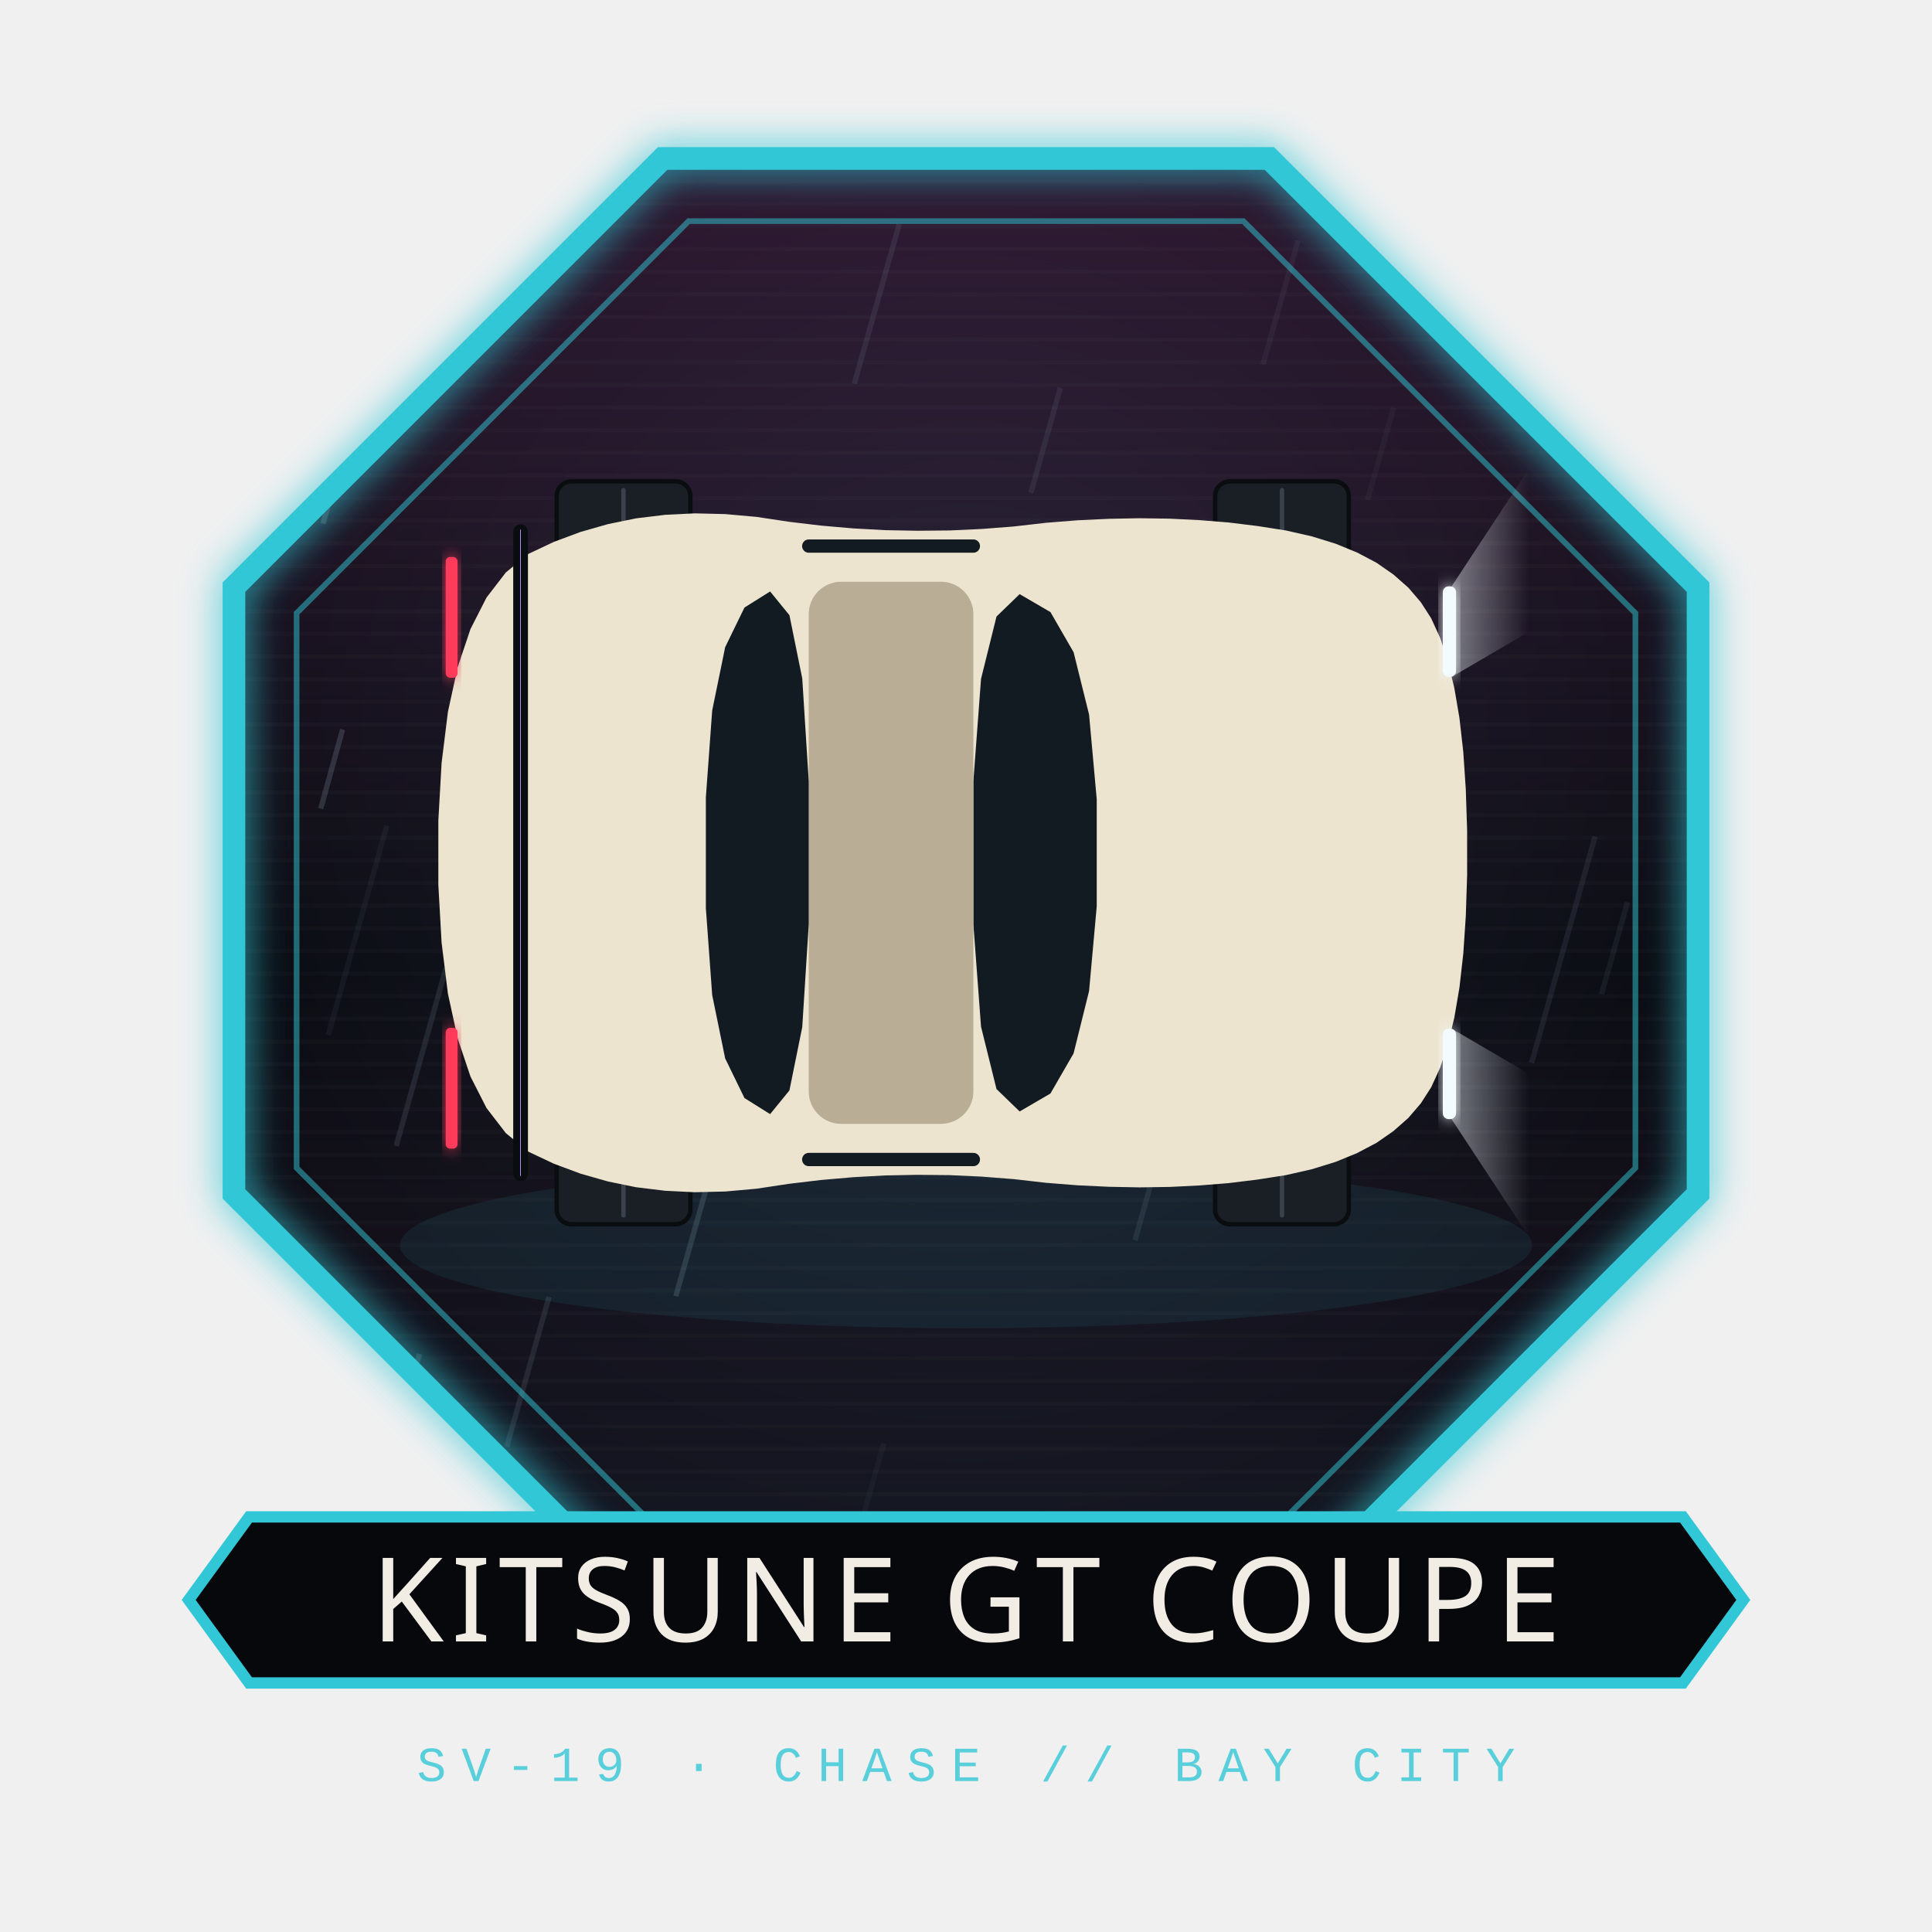
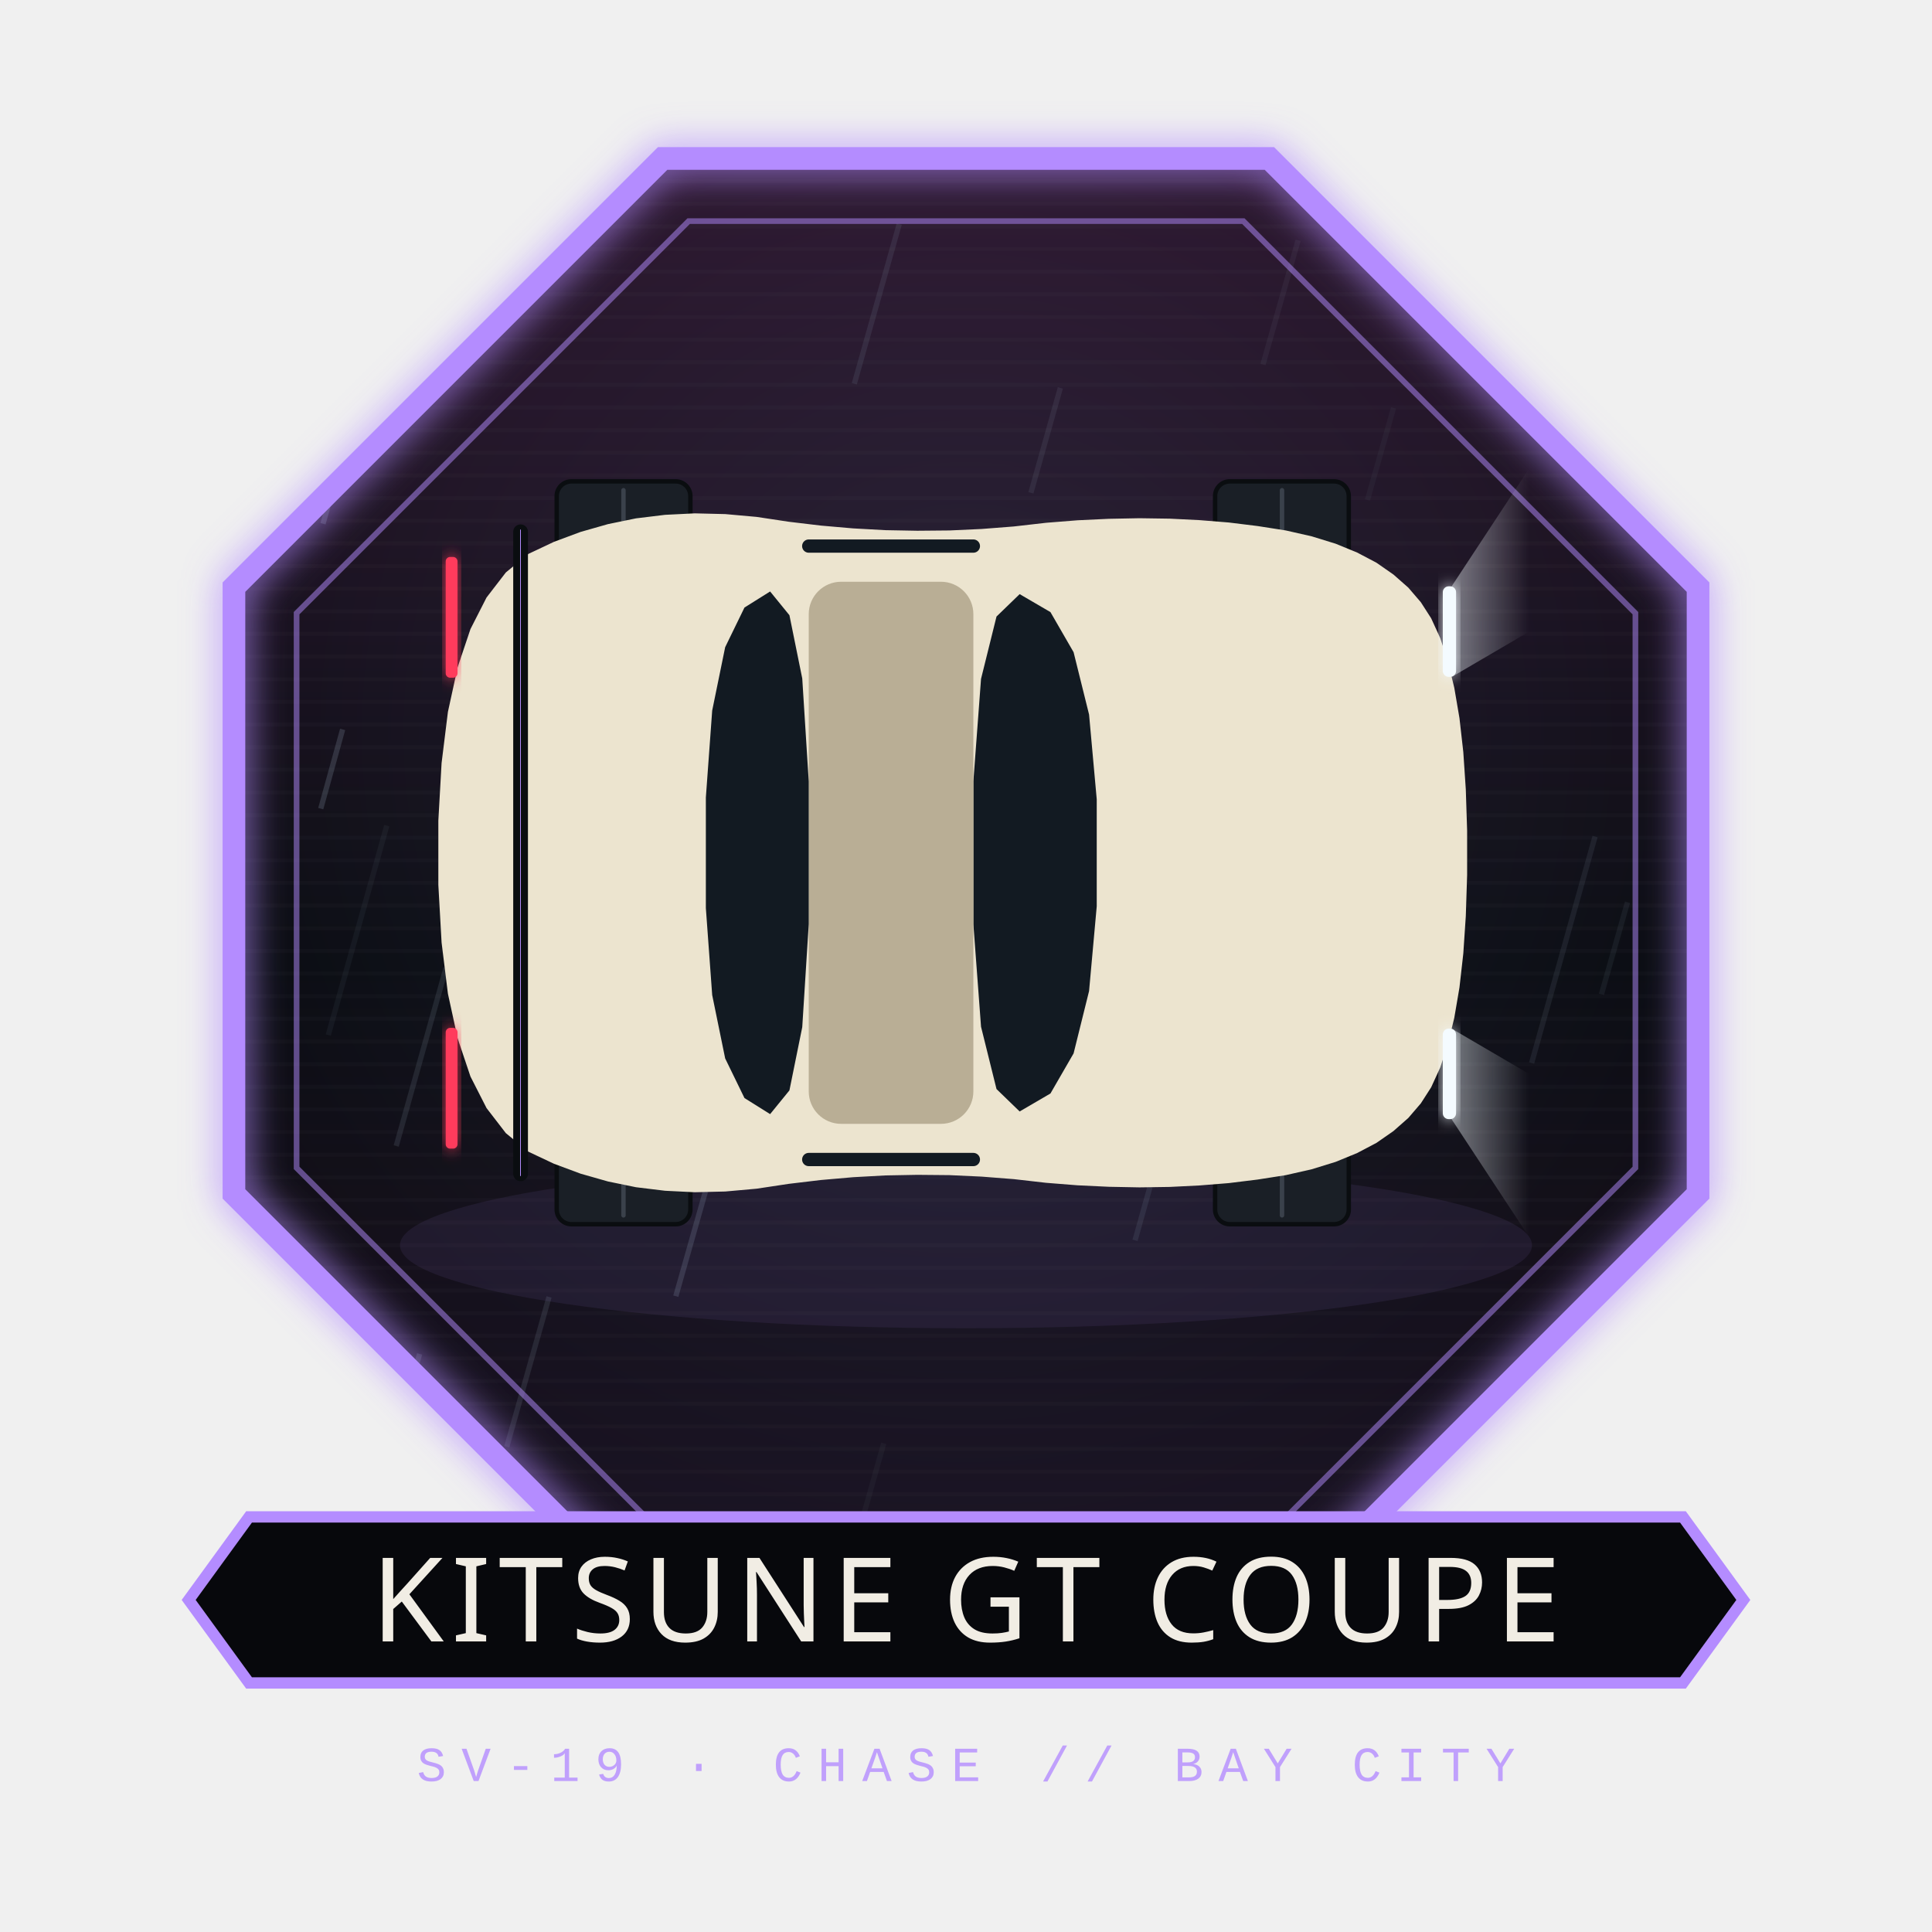
<svg xmlns="http://www.w3.org/2000/svg" viewBox="0 0 512 512" width="512" height="512">
  <defs>
    <filter id="blur">
      <feGaussianBlur stdDeviation="5" />
    </filter>
    <linearGradient id="beam" x1="0" y1="1" x2="0" y2="0">
      <stop offset="0" stop-color="#f4fbff" stop-opacity=".55" />
      <stop offset="1" stop-color="#f4fbff" stop-opacity="0" />
    </linearGradient>
    <radialGradient id="bg" cx="50%" cy="38%" r="70%">
      <stop offset="0" stop-color="#1a1f2b" />
      <stop offset=".55" stop-color="#0b0d13" />
      <stop offset="1" stop-color="#030305" />
    </radialGradient>
    <linearGradient id="haze" x1="0" y1="0" x2="0" y2="1">
      <stop offset="0" stop-color="#ff4fd8" stop-opacity=".16" />
      <stop offset=".5" stop-color="#ff4fd8" stop-opacity="0" />
-       <stop offset="1" stop-color="#32c7d6" stop-opacity=".14" />
+       <stop offset="1" stop-color="#b48cff" stop-opacity=".14" />
    </linearGradient>
    <filter id="glow" x="-30%" y="-30%" width="160%" height="160%">
      <feGaussianBlur stdDeviation="5" result="b" />
      <feMerge>
        <feMergeNode in="b" />
        <feMergeNode in="SourceGraphic" />
      </feMerge>
    </filter>
    <filter id="soft" x="-30%" y="-30%" width="160%" height="160%">
      <feGaussianBlur stdDeviation="2.2" result="b" />
      <feMerge>
        <feMergeNode in="b" />
        <feMergeNode in="b" />
        <feMergeNode in="SourceGraphic" />
      </feMerge>
    </filter>
    <clipPath id="clip">
      <polygon points="450.0,316.4 336.4,430.0 175.6,430.0 62.0,316.4 62.0,155.6 175.6,42.0 336.4,42.0 450.0,155.6" />
    </clipPath>
-     <style>.g{fill:#0d1018;stroke:#32c7d6;stroke-width:4.5;stroke-linejoin:round;stroke-linecap:round}.s{fill:none;stroke:#32c7d6;stroke-width:4.5;stroke-linejoin:round;stroke-linecap:round}.f{fill:#32c7d6;stroke:none}.d{fill:none;stroke:#32c7d6;stroke-width:2;opacity:.55;stroke-linecap:round}</style>
+     <style>.g{fill:#0d1018;stroke:#b48cff;stroke-width:4.5;stroke-linejoin:round;stroke-linecap:round}.s{fill:none;stroke:#b48cff;stroke-width:4.5;stroke-linejoin:round;stroke-linecap:round}.f{fill:#b48cff;stroke:none}.d{fill:none;stroke:#b48cff;stroke-width:2;opacity:.55;stroke-linecap:round}</style>
  </defs>
  <g clip-path="url(#clip)">
    <rect width="512" height="512" fill="url(#bg)" />
    <rect width="512" height="512" fill="url(#haze)" />
    <g opacity=".5">
      <line x1="0" y1="6" x2="512" y2="6" stroke="#ffffff" stroke-width="1" opacity=".035" />
      <line x1="0" y1="12" x2="512" y2="12" stroke="#ffffff" stroke-width="1" opacity=".035" />
      <line x1="0" y1="18" x2="512" y2="18" stroke="#ffffff" stroke-width="1" opacity=".035" />
      <line x1="0" y1="24" x2="512" y2="24" stroke="#ffffff" stroke-width="1" opacity=".035" />
      <line x1="0" y1="30" x2="512" y2="30" stroke="#ffffff" stroke-width="1" opacity=".035" />
      <line x1="0" y1="36" x2="512" y2="36" stroke="#ffffff" stroke-width="1" opacity=".035" />
      <line x1="0" y1="42" x2="512" y2="42" stroke="#ffffff" stroke-width="1" opacity=".035" />
      <line x1="0" y1="48" x2="512" y2="48" stroke="#ffffff" stroke-width="1" opacity=".035" />
      <line x1="0" y1="54" x2="512" y2="54" stroke="#ffffff" stroke-width="1" opacity=".035" />
      <line x1="0" y1="60" x2="512" y2="60" stroke="#ffffff" stroke-width="1" opacity=".035" />
      <line x1="0" y1="66" x2="512" y2="66" stroke="#ffffff" stroke-width="1" opacity=".035" />
      <line x1="0" y1="72" x2="512" y2="72" stroke="#ffffff" stroke-width="1" opacity=".035" />
      <line x1="0" y1="78" x2="512" y2="78" stroke="#ffffff" stroke-width="1" opacity=".035" />
      <line x1="0" y1="84" x2="512" y2="84" stroke="#ffffff" stroke-width="1" opacity=".035" />
      <line x1="0" y1="90" x2="512" y2="90" stroke="#ffffff" stroke-width="1" opacity=".035" />
      <line x1="0" y1="96" x2="512" y2="96" stroke="#ffffff" stroke-width="1" opacity=".035" />
      <line x1="0" y1="102" x2="512" y2="102" stroke="#ffffff" stroke-width="1" opacity=".035" />
      <line x1="0" y1="108" x2="512" y2="108" stroke="#ffffff" stroke-width="1" opacity=".035" />
      <line x1="0" y1="114" x2="512" y2="114" stroke="#ffffff" stroke-width="1" opacity=".035" />
      <line x1="0" y1="120" x2="512" y2="120" stroke="#ffffff" stroke-width="1" opacity=".035" />
      <line x1="0" y1="126" x2="512" y2="126" stroke="#ffffff" stroke-width="1" opacity=".035" />
      <line x1="0" y1="132" x2="512" y2="132" stroke="#ffffff" stroke-width="1" opacity=".035" />
      <line x1="0" y1="138" x2="512" y2="138" stroke="#ffffff" stroke-width="1" opacity=".035" />
      <line x1="0" y1="144" x2="512" y2="144" stroke="#ffffff" stroke-width="1" opacity=".035" />
      <line x1="0" y1="150" x2="512" y2="150" stroke="#ffffff" stroke-width="1" opacity=".035" />
      <line x1="0" y1="156" x2="512" y2="156" stroke="#ffffff" stroke-width="1" opacity=".035" />
      <line x1="0" y1="162" x2="512" y2="162" stroke="#ffffff" stroke-width="1" opacity=".035" />
      <line x1="0" y1="168" x2="512" y2="168" stroke="#ffffff" stroke-width="1" opacity=".035" />
      <line x1="0" y1="174" x2="512" y2="174" stroke="#ffffff" stroke-width="1" opacity=".035" />
      <line x1="0" y1="180" x2="512" y2="180" stroke="#ffffff" stroke-width="1" opacity=".035" />
      <line x1="0" y1="186" x2="512" y2="186" stroke="#ffffff" stroke-width="1" opacity=".035" />
      <line x1="0" y1="192" x2="512" y2="192" stroke="#ffffff" stroke-width="1" opacity=".035" />
      <line x1="0" y1="198" x2="512" y2="198" stroke="#ffffff" stroke-width="1" opacity=".035" />
      <line x1="0" y1="204" x2="512" y2="204" stroke="#ffffff" stroke-width="1" opacity=".035" />
      <line x1="0" y1="210" x2="512" y2="210" stroke="#ffffff" stroke-width="1" opacity=".035" />
      <line x1="0" y1="216" x2="512" y2="216" stroke="#ffffff" stroke-width="1" opacity=".035" />
      <line x1="0" y1="222" x2="512" y2="222" stroke="#ffffff" stroke-width="1" opacity=".035" />
      <line x1="0" y1="228" x2="512" y2="228" stroke="#ffffff" stroke-width="1" opacity=".035" />
      <line x1="0" y1="234" x2="512" y2="234" stroke="#ffffff" stroke-width="1" opacity=".035" />
      <line x1="0" y1="240" x2="512" y2="240" stroke="#ffffff" stroke-width="1" opacity=".035" />
      <line x1="0" y1="246" x2="512" y2="246" stroke="#ffffff" stroke-width="1" opacity=".035" />
      <line x1="0" y1="252" x2="512" y2="252" stroke="#ffffff" stroke-width="1" opacity=".035" />
      <line x1="0" y1="258" x2="512" y2="258" stroke="#ffffff" stroke-width="1" opacity=".035" />
      <line x1="0" y1="264" x2="512" y2="264" stroke="#ffffff" stroke-width="1" opacity=".035" />
      <line x1="0" y1="270" x2="512" y2="270" stroke="#ffffff" stroke-width="1" opacity=".035" />
      <line x1="0" y1="276" x2="512" y2="276" stroke="#ffffff" stroke-width="1" opacity=".035" />
      <line x1="0" y1="282" x2="512" y2="282" stroke="#ffffff" stroke-width="1" opacity=".035" />
      <line x1="0" y1="288" x2="512" y2="288" stroke="#ffffff" stroke-width="1" opacity=".035" />
      <line x1="0" y1="294" x2="512" y2="294" stroke="#ffffff" stroke-width="1" opacity=".035" />
      <line x1="0" y1="300" x2="512" y2="300" stroke="#ffffff" stroke-width="1" opacity=".035" />
      <line x1="0" y1="306" x2="512" y2="306" stroke="#ffffff" stroke-width="1" opacity=".035" />
      <line x1="0" y1="312" x2="512" y2="312" stroke="#ffffff" stroke-width="1" opacity=".035" />
      <line x1="0" y1="318" x2="512" y2="318" stroke="#ffffff" stroke-width="1" opacity=".035" />
      <line x1="0" y1="324" x2="512" y2="324" stroke="#ffffff" stroke-width="1" opacity=".035" />
      <line x1="0" y1="330" x2="512" y2="330" stroke="#ffffff" stroke-width="1" opacity=".035" />
      <line x1="0" y1="336" x2="512" y2="336" stroke="#ffffff" stroke-width="1" opacity=".035" />
      <line x1="0" y1="342" x2="512" y2="342" stroke="#ffffff" stroke-width="1" opacity=".035" />
      <line x1="0" y1="348" x2="512" y2="348" stroke="#ffffff" stroke-width="1" opacity=".035" />
      <line x1="0" y1="354" x2="512" y2="354" stroke="#ffffff" stroke-width="1" opacity=".035" />
      <line x1="0" y1="360" x2="512" y2="360" stroke="#ffffff" stroke-width="1" opacity=".035" />
      <line x1="0" y1="366" x2="512" y2="366" stroke="#ffffff" stroke-width="1" opacity=".035" />
      <line x1="0" y1="372" x2="512" y2="372" stroke="#ffffff" stroke-width="1" opacity=".035" />
      <line x1="0" y1="378" x2="512" y2="378" stroke="#ffffff" stroke-width="1" opacity=".035" />
      <line x1="0" y1="384" x2="512" y2="384" stroke="#ffffff" stroke-width="1" opacity=".035" />
      <line x1="0" y1="390" x2="512" y2="390" stroke="#ffffff" stroke-width="1" opacity=".035" />
      <line x1="0" y1="396" x2="512" y2="396" stroke="#ffffff" stroke-width="1" opacity=".035" />
      <line x1="0" y1="402" x2="512" y2="402" stroke="#ffffff" stroke-width="1" opacity=".035" />
      <line x1="0" y1="408" x2="512" y2="408" stroke="#ffffff" stroke-width="1" opacity=".035" />
      <line x1="0" y1="414" x2="512" y2="414" stroke="#ffffff" stroke-width="1" opacity=".035" />
      <line x1="0" y1="420" x2="512" y2="420" stroke="#ffffff" stroke-width="1" opacity=".035" />
      <line x1="0" y1="426" x2="512" y2="426" stroke="#ffffff" stroke-width="1" opacity=".035" />
      <line x1="0" y1="432" x2="512" y2="432" stroke="#ffffff" stroke-width="1" opacity=".035" />
      <line x1="0" y1="438" x2="512" y2="438" stroke="#ffffff" stroke-width="1" opacity=".035" />
      <line x1="0" y1="444" x2="512" y2="444" stroke="#ffffff" stroke-width="1" opacity=".035" />
      <line x1="0" y1="450" x2="512" y2="450" stroke="#ffffff" stroke-width="1" opacity=".035" />
      <line x1="0" y1="456" x2="512" y2="456" stroke="#ffffff" stroke-width="1" opacity=".035" />
      <line x1="0" y1="462" x2="512" y2="462" stroke="#ffffff" stroke-width="1" opacity=".035" />
      <line x1="0" y1="468" x2="512" y2="468" stroke="#ffffff" stroke-width="1" opacity=".035" />
      <line x1="0" y1="474" x2="512" y2="474" stroke="#ffffff" stroke-width="1" opacity=".035" />
      <line x1="0" y1="480" x2="512" y2="480" stroke="#ffffff" stroke-width="1" opacity=".035" />
      <line x1="0" y1="486" x2="512" y2="486" stroke="#ffffff" stroke-width="1" opacity=".035" />
      <line x1="0" y1="492" x2="512" y2="492" stroke="#ffffff" stroke-width="1" opacity=".035" />
      <line x1="0" y1="498" x2="512" y2="498" stroke="#ffffff" stroke-width="1" opacity=".035" />
      <line x1="0" y1="504" x2="512" y2="504" stroke="#ffffff" stroke-width="1" opacity=".035" />
      <line x1="0" y1="510" x2="512" y2="510" stroke="#ffffff" stroke-width="1" opacity=".035" />
    </g>
    <line x1="346.3" y1="164.2" x2="333.0" y2="211.8" stroke="#9fb6c8" stroke-width="1.4" opacity="0.14" />
    <line x1="253.5" y1="447.5" x2="242.7" y2="486.4" stroke="#9fb6c8" stroke-width="1.4" opacity="0.18" />
    <line x1="238.3" y1="59.4" x2="226.4" y2="101.7" stroke="#9fb6c8" stroke-width="1.4" opacity="0.11" />
    <line x1="87.5" y1="469.0" x2="73.0" y2="521.0" stroke="#9fb6c8" stroke-width="1.4" opacity="0.15" />
    <line x1="111.2" y1="358.8" x2="96.0" y2="413.0" stroke="#9fb6c8" stroke-width="1.4" opacity="0.17" />
    <line x1="344.0" y1="63.7" x2="334.7" y2="96.6" stroke="#9fb6c8" stroke-width="1.4" opacity="0.07" />
    <line x1="292.7" y1="170.8" x2="281.3" y2="211.3" stroke="#9fb6c8" stroke-width="1.4" opacity="0.22" />
    <line x1="253.5" y1="471.4" x2="245.7" y2="499.4" stroke="#9fb6c8" stroke-width="1.4" opacity="0.21" />
    <line x1="317.2" y1="234.8" x2="304.7" y2="279.6" stroke="#9fb6c8" stroke-width="1.4" opacity="0.12" />
    <line x1="188.8" y1="309.2" x2="179.1" y2="343.5" stroke="#9fb6c8" stroke-width="1.4" opacity="0.18" />
    <line x1="83.5" y1="18.3" x2="73.3" y2="54.6" stroke="#9fb6c8" stroke-width="1.4" opacity="0.19" />
    <line x1="431.3" y1="239.1" x2="424.4" y2="263.5" stroke="#9fb6c8" stroke-width="1.4" opacity="0.08" />
    <line x1="234.2" y1="382.5" x2="222.7" y2="423.5" stroke="#9fb6c8" stroke-width="1.4" opacity="0.05" />
    <line x1="-5.7" y1="411.3" x2="-20.9" y2="465.5" stroke="#9fb6c8" stroke-width="1.4" opacity="0.15" />
    <line x1="483.0" y1="161.8" x2="472.0" y2="201.1" stroke="#9fb6c8" stroke-width="1.4" opacity="0.17" />
    <line x1="520.1" y1="181.5" x2="510.5" y2="215.7" stroke="#9fb6c8" stroke-width="1.4" opacity="0.18" />
    <line x1="430.2" y1="24.1" x2="415.2" y2="78.0" stroke="#9fb6c8" stroke-width="1.4" opacity="0.17" />
    <line x1="99.8" y1="88.3" x2="85.6" y2="138.8" stroke="#9fb6c8" stroke-width="1.4" opacity="0.21" />
    <line x1="118.2" y1="256.5" x2="105.0" y2="303.7" stroke="#9fb6c8" stroke-width="1.4" opacity="0.13" />
    <line x1="378.5" y1="504.2" x2="372.8" y2="524.3" stroke="#9fb6c8" stroke-width="1.4" opacity="0.08" />
    <line x1="235.6" y1="246.1" x2="219.0" y2="305.6" stroke="#9fb6c8" stroke-width="1.4" opacity="0.21" />
    <line x1="369.3" y1="108.1" x2="362.4" y2="132.5" stroke="#9fb6c8" stroke-width="1.4" opacity="0.05" />
    <line x1="510.1" y1="-24.9" x2="502.6" y2="1.8" stroke="#9fb6c8" stroke-width="1.4" opacity="0.13" />
    <line x1="549.9" y1="443.6" x2="543.2" y2="467.5" stroke="#9fb6c8" stroke-width="1.4" opacity="0.09" />
    <line x1="313.8" y1="282.2" x2="300.8" y2="328.7" stroke="#9fb6c8" stroke-width="1.4" opacity="0.11" />
    <line x1="102.5" y1="218.8" x2="87.0" y2="274.3" stroke="#9fb6c8" stroke-width="1.4" opacity="0.06" />
    <line x1="304.5" y1="443.8" x2="290.8" y2="492.8" stroke="#9fb6c8" stroke-width="1.4" opacity="0.12" />
    <line x1="145.5" y1="343.7" x2="134.3" y2="383.4" stroke="#9fb6c8" stroke-width="1.4" opacity="0.13" />
    <line x1="281.0" y1="102.8" x2="273.2" y2="130.6" stroke="#9fb6c8" stroke-width="1.4" opacity="0.10" />
    <line x1="53.5" y1="58.3" x2="43.8" y2="92.8" stroke="#9fb6c8" stroke-width="1.4" opacity="0.11" />
    <line x1="422.7" y1="221.7" x2="405.9" y2="281.7" stroke="#9fb6c8" stroke-width="1.4" opacity="0.10" />
    <line x1="519.8" y1="291.1" x2="505.9" y2="341.0" stroke="#9fb6c8" stroke-width="1.4" opacity="0.07" />
    <line x1="236.3" y1="184.9" x2="226.3" y2="220.6" stroke="#9fb6c8" stroke-width="1.4" opacity="0.20" />
    <line x1="90.8" y1="193.3" x2="85.0" y2="214.3" stroke="#9fb6c8" stroke-width="1.4" opacity="0.20" />
-     <ellipse cx="256" cy="330" rx="150" ry="22" fill="#32c7d6" opacity=".08" />
+     <ellipse cx="256" cy="330" rx="150" ry="22" fill="#b48cff" opacity=".08" />
  </g>
-   <polygon points="450.0,316.4 336.4,430.0 175.6,430.0 62.0,316.4 62.0,155.6 175.6,42.0 336.4,42.0 450.0,155.6" fill="none" stroke="#32c7d6" stroke-width="6" filter="url(#glow)" />
-   <polygon points="433.4,309.5 329.5,413.4 182.5,413.4 78.6,309.5 78.6,162.5 182.5,58.6 329.5,58.6 433.4,162.5" fill="none" stroke="#32c7d6" stroke-width="1.5" opacity=".5" />
+   <polygon points="450.0,316.4 336.4,430.0 175.6,430.0 62.0,316.4 62.0,155.6 175.6,42.0 336.4,42.0 450.0,155.6" fill="none" stroke="#b48cff" stroke-width="6" filter="url(#glow)" />
+   <polygon points="433.4,309.5 329.5,413.4 182.5,413.4 78.6,309.5 78.6,162.5 182.5,58.6 329.5,58.6 433.4,162.5" fill="none" stroke="#b48cff" stroke-width="1.5" opacity=".5" />
  <g transform="translate(256 226) scale(1.0)">
    <g transform="rotate(90) scale(0.3906) translate(-256.0 -384.0)">
      <rect x="4.0" y="124.3" width="66.6" height="90.7" rx="10.0" fill="#1a1f26" stroke="#0a0d10" stroke-width="3" />
      <line x1="10.0" y1="169.6" x2="64.6" y2="169.6" stroke="#3a414b" stroke-width="3.0" stroke-linecap="round" />
      <rect x="441.4" y="124.3" width="66.6" height="90.7" rx="10.0" fill="#1a1f26" stroke="#0a0d10" stroke-width="3" />
      <line x1="447.4" y1="169.6" x2="502.0" y2="169.6" stroke="#3a414b" stroke-width="3.0" stroke-linecap="round" />
      <rect x="4.0" y="571.0" width="66.6" height="90.7" rx="10.0" fill="#1a1f26" stroke="#0a0d10" stroke-width="3" />
      <line x1="10.0" y1="616.4" x2="64.6" y2="616.4" stroke="#3a414b" stroke-width="3.0" stroke-linecap="round" />
      <rect x="441.4" y="571.0" width="66.6" height="90.7" rx="10.0" fill="#1a1f26" stroke="#0a0d10" stroke-width="3" />
      <line x1="447.4" y1="616.4" x2="502.0" y2="616.4" stroke="#3a414b" stroke-width="3.0" stroke-linecap="round" />
      <path d="M75.2,54.5 L136.7,54.5 L106.0,2.0 L-4.6,2.0 Z" fill="url(#beam)" opacity=".8" />
      <path d="M375.3,54.5 L436.8,54.5 L516.6,2.0 L406.0,2.0 Z" fill="url(#beam)" opacity=".8" />
      <path d="M415.1,68.4 L426.0,75.4 L435.9,83.9 L444.8,94.0 L452.8,105.5 L459.7,118.6 L465.7,133.2 L470.7,149.4 L474.7,167.0 L477.7,186.2 L480.1,205.7 L481.7,225.6 L482.7,245.8 L483.0,266.3 L482.6,287.1 L481.6,308.3 L479.9,329.7 L477.4,351.6 L475.7,373.4 L474.7,395.2 L474.5,417.0 L474.9,438.8 L476.1,460.6 L478.0,482.4 L480.6,504.2 L483.9,526.1 L485.8,547.3 L486.3,568.0 L485.3,588.2 L482.9,607.9 L479.0,626.9 L473.7,645.5 L467.0,663.5 L458.8,680.9 L446.2,696.2 L429.2,709.3 L407.8,720.2 L381.9,728.9 L351.6,735.5 L316.9,739.8 L277.8,742.0 L234.2,742.0 L195.1,739.8 L160.4,735.5 L130.1,728.9 L104.2,720.2 L82.8,709.3 L65.8,696.2 L53.2,680.9 L45.0,663.5 L38.3,645.5 L33.0,626.9 L29.1,607.9 L26.7,588.2 L25.7,568.0 L26.2,547.3 L28.1,526.1 L31.4,504.2 L34.0,482.4 L35.9,460.6 L37.1,438.8 L37.5,417.0 L37.3,395.2 L36.3,373.4 L34.6,351.6 L32.1,329.7 L30.4,308.3 L29.4,287.1 L29.0,266.3 L29.3,245.8 L30.3,225.6 L31.9,205.7 L34.3,186.2 L37.3,167.0 L41.3,149.4 L46.3,133.2 L52.3,118.6 L59.2,105.5 L67.2,94.0 L76.1,83.9 L86.0,75.4 L96.9,68.4 L110.2,62.3 L125.9,57.1 L144.1,52.7 L164.6,49.2 L187.6,46.6 L213.0,44.9 L240.9,44.0 L271.1,44.0 L299.0,44.9 L324.4,46.6 L347.4,49.2 L367.9,52.7 L386.1,57.1 L401.8,62.3 Z" fill="#ece4cf" />
      <path d="M419.3,326.7 L431.5,347.6 L416.3,363.3 L374.0,373.8 L304.4,379.0 L207.6,379.0 L138.0,373.8 L95.7,363.3 L80.5,347.6 L92.7,326.7 L119.9,311.0 L162.2,300.5 L219.7,295.3 L292.3,295.3 L349.8,300.5 L392.1,311.0 Z" fill="#121a22" />
      <rect x="72.1" y="379.0" width="367.8" height="111.7" rx="22.0" fill="#b9ae95" />
      <path d="M433.3,516.9 L422.4,534.3 L395.5,547.4 L352.5,556.2 L293.5,560.5 L218.5,560.5 L159.5,556.2 L116.5,547.4 L89.6,534.3 L78.7,516.9 L94.8,503.8 L137.7,495.1 L207.6,490.7 L304.4,490.7 L374.3,495.1 L417.2,503.8 Z" fill="#121a22" />
      <line x1="47.9" y1="379.0" x2="47.9" y2="490.7" stroke="#121a22" stroke-width="9.0" stroke-linecap="round" />
      <line x1="464.1" y1="379.0" x2="464.1" y2="490.7" stroke="#121a22" stroke-width="9.0" stroke-linecap="round" />
      <line x1="38.2" y1="686.2" x2="473.8" y2="686.2" stroke="#0a0d10" stroke-width="10.0" stroke-linecap="round" />
      <line x1="38.2" y1="686.2" x2="473.8" y2="686.2" stroke="#b48cff" stroke-width="3.0" stroke-linecap="round" filter="url(#glow)" />
      <rect x="75.2" y="51.5" width="61.4" height="9.0" rx="4.0" fill="#f4fbff" filter="url(#glow)" />
      <rect x="375.3" y="51.5" width="61.4" height="9.0" rx="4.0" fill="#f4fbff" filter="url(#glow)" />
      <rect x="55.3" y="729.0" width="81.9" height="8.0" rx="3.0" fill="#ff3b5c" filter="url(#glow)" />
      <rect x="374.8" y="729.0" width="81.9" height="8.0" rx="3.0" fill="#ff3b5c" filter="url(#glow)" />
    </g>
  </g>
  <g>
-     <path d="M66,402 L446,402 L462,424 L446,446 L66,446 L50,424 Z" fill="#07080c" stroke="#32c7d6" stroke-width="3" />
+     <path d="M66,402 L446,402 L462,424 L446,446 L66,446 L50,424 Z" fill="#07080c" stroke="#b48cff" stroke-width="3" />
    <text x="256" y="435" text-anchor="middle" font-family="Bebas Neue, Oswald, Impact, 'Arial Narrow', sans-serif" font-size="31" letter-spacing="2" fill="#f1ede4">KITSUNE GT COUPE</text>
  </g>
-   <text x="256" y="472" text-anchor="middle" font-family="Courier New, monospace" font-size="13" letter-spacing="4" fill="#32c7d6" opacity=".8">SV-19 · CHASE // BAY CITY</text>
+   <text x="256" y="472" text-anchor="middle" font-family="Courier New, monospace" font-size="13" letter-spacing="4" fill="#b48cff" opacity=".8">SV-19 · CHASE // BAY CITY</text>
</svg>
